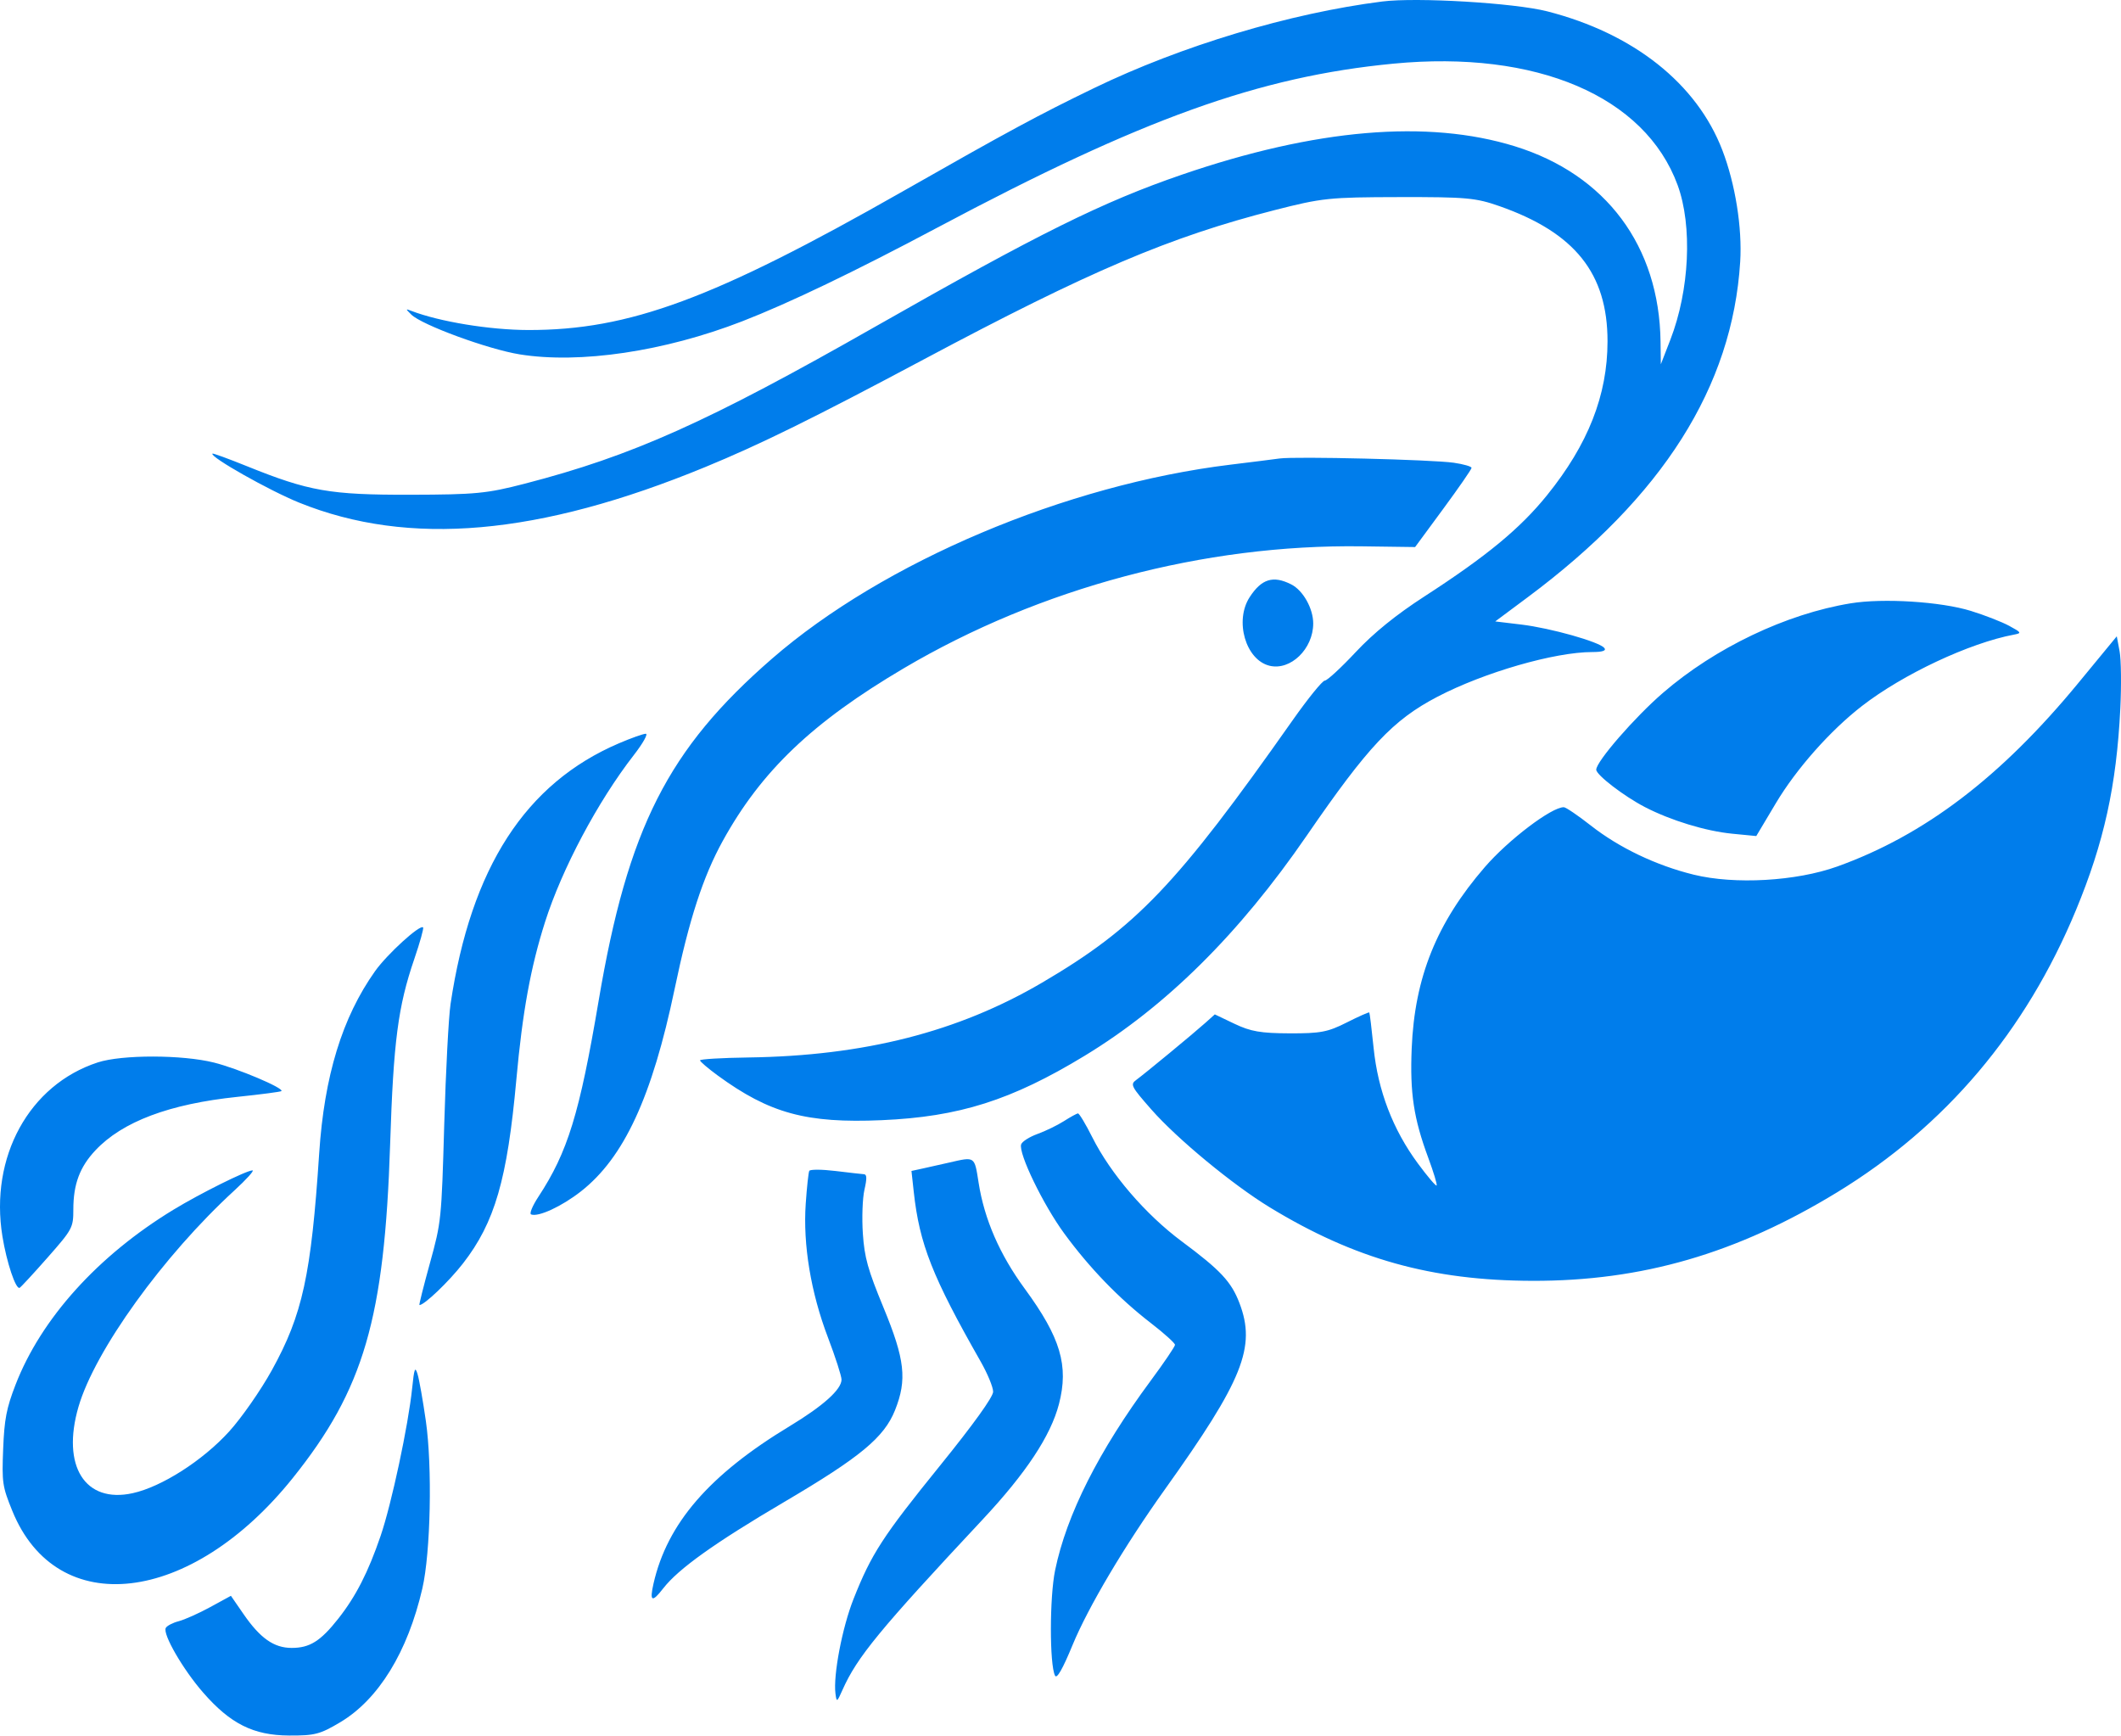
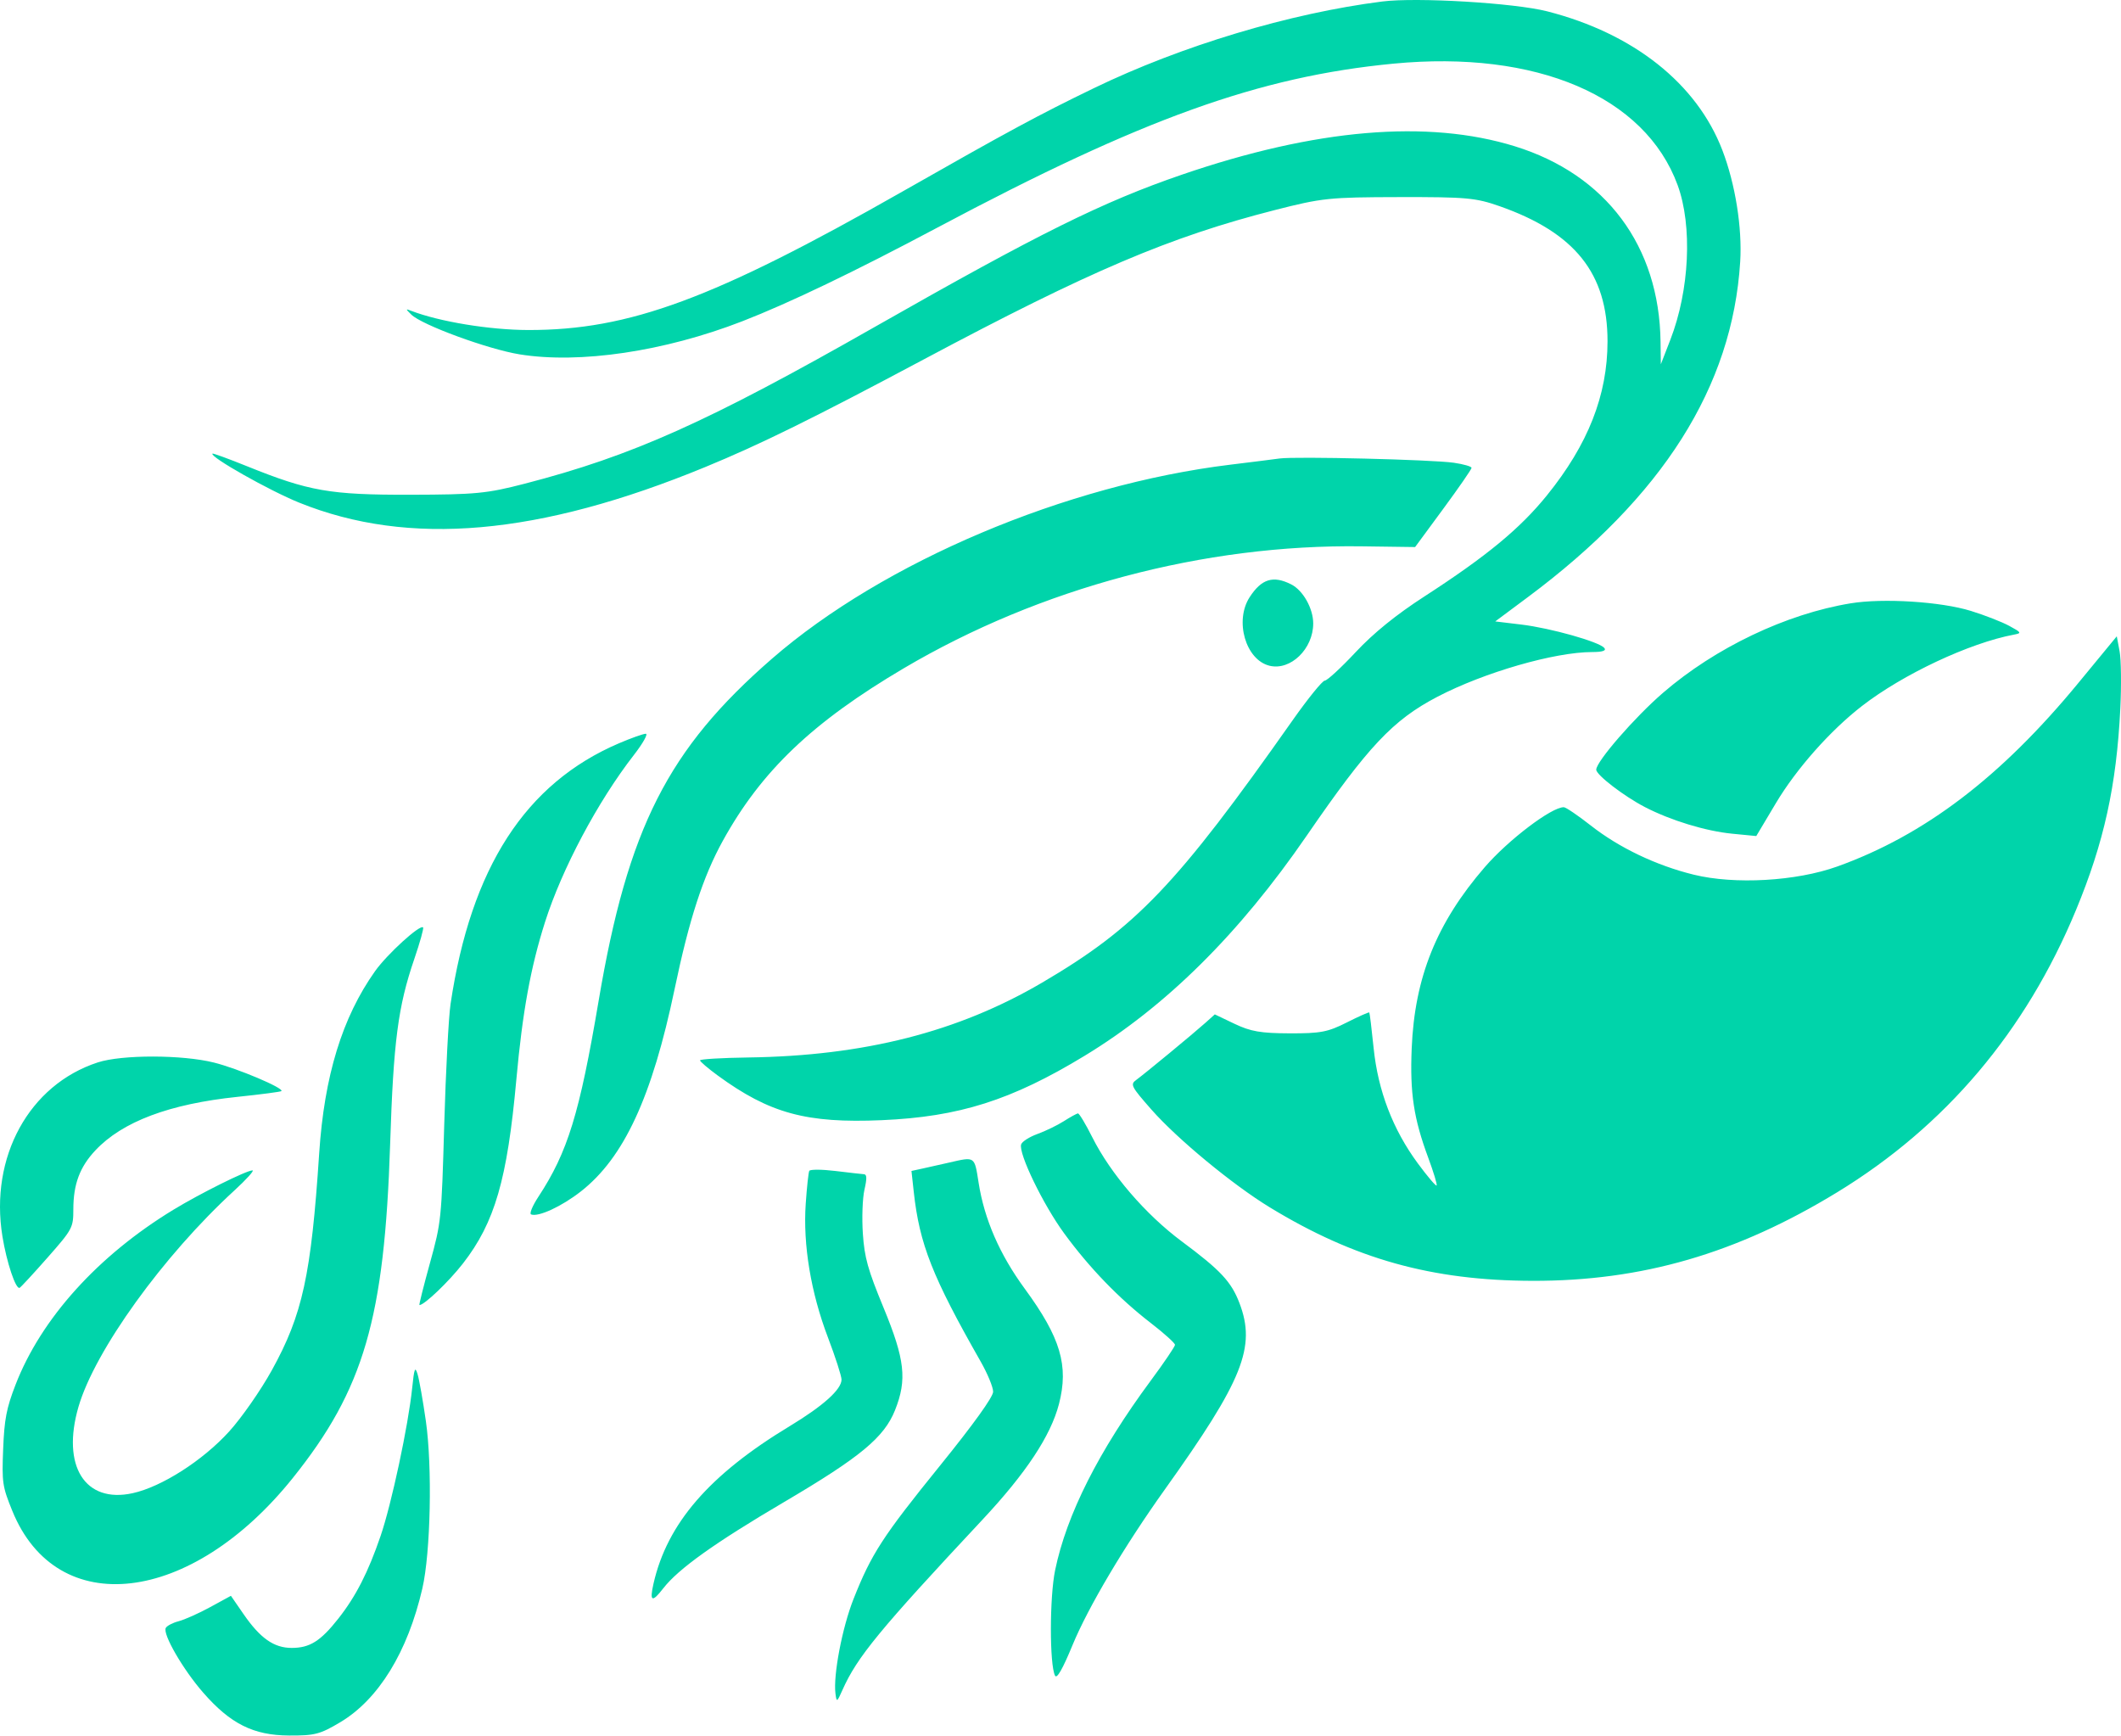
<svg xmlns="http://www.w3.org/2000/svg" width="550" height="450" viewBox="0 0 550 450" fill="none">
-   <path d="M106.869 359.994C107.41 354.75 107.631 354.176 108.283 356.313C108.709 357.705 109.675 363.17 110.432 368.459C112.133 380.352 111.666 402.564 109.521 411.863C105.718 428.344 98.165 440.64 88.195 446.573C82.973 449.681 81.606 450.034 74.939 449.997C65.719 449.947 59.746 446.958 52.676 438.859C47.462 432.886 42.16 423.727 42.981 422.114C43.266 421.555 44.773 420.766 46.329 420.361C47.886 419.955 51.571 418.307 54.518 416.698L59.878 413.771L63.148 418.509C67.477 424.781 71.027 427.276 75.632 427.281C80.322 427.286 83.12 425.531 87.719 419.698C92.284 413.908 95.457 407.703 98.698 398.234C101.527 389.967 105.877 369.611 106.869 359.994ZM246.175 301.427C252.885 299.885 252.679 299.742 253.765 306.663C255.253 316.154 259.224 325.272 265.737 334.156C275.025 346.826 277.183 354.104 274.6 364.051C272.463 372.278 266.081 381.93 254.802 393.994C228.023 422.633 222.247 429.657 218.458 438.192C217.032 441.401 216.941 441.448 216.645 439.117C216.038 434.35 218.396 422.01 221.33 414.594C225.952 402.913 228.899 398.368 243.719 380.064C252.388 369.358 257.532 362.204 257.532 360.857C257.532 359.676 256.08 356.161 254.307 353.047C241.782 331.065 238.431 322.574 236.953 309.075L236.354 303.61L239.299 302.97C240.919 302.618 244.012 301.923 246.175 301.427ZM279.53 288.697C279.855 288.672 281.526 291.451 283.243 294.874C288.003 304.366 297.056 314.897 306.459 321.884C316.499 329.343 319.287 332.326 321.402 337.861C325.76 349.261 322.344 357.795 302.051 386.202C291.581 400.86 282.178 416.712 278.124 426.54C275.555 432.772 274.054 435.395 273.585 434.477C272.142 431.648 272.153 414.152 273.604 407.13C276.582 392.719 284.893 376.247 298.41 357.968C301.854 353.312 304.68 349.143 304.691 348.7C304.703 348.26 301.86 345.699 298.377 343.01C290.14 336.65 282.539 328.782 275.973 319.823C270.503 312.358 264.059 299.045 264.794 296.727C265.025 295.998 266.926 294.782 269.018 294.026C271.11 293.27 274.198 291.771 275.88 290.697C277.562 289.622 279.204 288.723 279.53 288.697ZM209.853 303.591C210.063 303.179 213.113 303.191 216.629 303.617C220.144 304.044 223.48 304.423 224.043 304.459C224.802 304.508 224.832 305.546 224.157 308.493C223.658 310.677 223.474 315.795 223.749 319.869C224.168 326.066 225.042 329.198 229.096 339.017C234.665 352.506 235.252 357.728 232.086 365.652C229.266 372.708 223.083 377.827 203.364 389.432C185.352 400.033 175.898 406.784 171.978 411.849C169.067 415.609 168.399 415.282 169.46 410.617C173.009 395.006 183.909 382.398 204.752 369.797C213.474 364.524 218.217 360.265 218.217 357.706C218.217 356.793 216.628 351.865 214.685 346.758C210.259 335.118 208.202 322.727 208.935 312.105C209.229 307.835 209.642 304.005 209.853 303.591ZM97.258 251.811C100.405 247.378 108.974 239.578 109.714 240.473C109.916 240.717 108.889 244.395 107.434 248.645C103.208 260.977 102.03 269.994 101.168 296.625C99.702 341.881 94.351 360.241 75.927 383.225C49.536 416.148 14.762 420.218 3.188 391.74C0.621 385.423 0.475 384.445 0.82 375.704C1.124 367.999 1.674 365.139 4.013 359.085C10.647 341.911 25.384 325.573 44.99 313.653C51.93 309.432 63.927 303.467 65.475 303.466C66.014 303.466 63.892 305.817 60.758 308.692C42.338 325.582 24.593 350.203 20.356 364.748C15.889 380.086 22.02 389.876 34.394 387.165C41.913 385.517 52.558 378.718 59.401 371.19C62.632 367.636 67.628 360.47 70.503 355.263C78.457 340.86 80.686 330.642 82.769 299.039C84.092 278.96 88.742 263.804 97.258 251.811ZM167.451 190.252C168.121 190.239 166.727 192.731 164.352 195.786C155.015 207.801 145.734 225.251 141.334 239.071C137.594 250.817 135.487 262.392 133.896 279.908C131.545 305.818 128.301 316.995 120.057 327.594C116.392 332.306 110.026 338.39 108.761 338.39C108.606 338.39 109.828 333.509 111.477 327.542C114.425 316.87 114.485 316.29 115.195 291.567C115.592 277.747 116.33 263.677 116.836 260.301C122.128 224.948 136.252 203.095 160.516 192.719C163.66 191.375 166.781 190.265 167.451 190.252ZM25.352 275.469C31.604 273.43 47.255 273.449 55.475 275.505C61.626 277.044 73.63 282.114 72.981 282.9C72.826 283.085 67.705 283.758 61.6 284.395C43.918 286.239 31.743 290.822 24.744 298.265C20.684 302.584 19.017 307.043 19.017 313.585C19.017 318.32 18.795 318.734 12.348 326.055C8.679 330.219 5.414 333.756 5.091 333.912C4.09 334.394 1.724 327.322 0.628 320.576C-2.715 299.992 7.542 281.278 25.352 275.469ZM549.636 168.877C550.037 171.017 550.12 177.705 549.82 183.739C548.825 203.763 545.594 218.441 538.312 236.004C525.271 267.455 504.492 292 476.391 309.148C450.364 325.029 425.762 332.176 397.369 332.101C371.24 332.033 351.274 326.449 329.297 313.066C319.678 307.207 305.306 295.342 298.596 287.718C293.326 281.731 293.039 281.177 294.614 280.03C296.874 278.382 309.418 268.028 312.538 265.234L315.014 263.017L320.129 265.459C324.299 267.451 326.937 267.906 334.417 267.932C342.432 267.959 344.303 267.604 349.228 265.115C352.324 263.551 354.953 262.383 355.072 262.52C355.187 262.658 355.694 266.81 356.197 271.743C357.329 282.814 361.186 292.873 367.671 301.663C370.16 305.037 372.349 307.611 372.536 307.386C372.721 307.158 371.744 303.922 370.362 300.194C366.584 289.993 365.589 283.429 366.068 271.858C366.833 253.417 372.522 239.299 385.01 224.848C391.139 217.754 402.386 209.23 405.521 209.301C406.057 209.314 409.199 211.445 412.504 214.039C419.865 219.815 429.468 224.402 439.208 226.791C449.826 229.398 465.755 228.495 476.391 224.683C499.016 216.572 518.808 201.523 538.859 177.183L548.906 164.985L549.636 168.877ZM331.796 118.881C335.993 118.3 371.352 119.163 377.009 119.986C379.532 120.353 381.593 120.95 381.589 121.312C381.584 121.676 378.29 126.444 374.269 131.906L366.955 141.842L353.088 141.653C312.231 141.094 269.692 152.422 234.38 173.264C210.68 187.252 197.418 199.898 187.413 218.05C182.308 227.312 178.711 238.374 174.951 256.372C169.084 284.453 161.807 300.169 150.615 308.931C145.642 312.824 139.562 315.627 137.711 314.88C137.232 314.686 138.083 312.634 139.603 310.32C147.232 298.693 150.273 288.8 155.241 259.447C162.812 214.715 173.187 194.253 200.199 170.778C229.07 145.687 276.393 125.671 319.127 120.474C324.413 119.831 330.114 119.115 331.796 118.881ZM358.443 0.387C367.387 -0.746 392.69 0.762 401.194 2.936C423.596 8.661 440.009 21.671 446.633 38.956C449.988 47.71 451.804 59.087 451.252 67.89C449.221 100.307 431.183 128.777 396.147 154.861L387.73 161.127L394.492 161.94C402.097 162.853 414.697 166.406 416.021 168.009C416.601 168.711 415.553 169.065 412.9 169.065C403.12 169.065 384.869 174.333 372.755 180.652C361.207 186.676 354.766 193.519 338.837 216.687C321.346 242.128 302.369 260.934 281.25 273.756C262.276 285.278 248.717 289.579 228.638 290.447C209.118 291.291 199.571 288.688 186.108 278.855C183.586 277.011 181.523 275.247 181.524 274.934C181.526 274.62 187.172 274.284 194.07 274.188C224.093 273.766 248.427 267.57 270.201 254.8C294.614 240.483 305.107 229.498 335.168 186.79C339.162 181.115 342.928 176.472 343.534 176.472C344.142 176.47 347.744 173.151 351.54 169.095C356.185 164.131 362.015 159.406 369.364 154.652C385.493 144.215 394.165 137.061 401.139 128.437C411.815 115.237 416.843 102.455 416.85 88.501C416.858 70.906 408.401 60.322 388.847 53.457C382.671 51.29 380.234 51.069 362.812 51.104C344.641 51.14 342.875 51.325 330.485 54.49C303.309 61.435 282.505 70.288 239.486 93.218C210.973 108.417 197.153 115.224 182.858 121.108C139.695 138.872 106.054 141.82 77.586 130.33C69.865 127.214 54.386 118.468 55.084 117.616C55.204 117.471 59.227 118.938 64.024 120.875C80.115 127.374 85.554 128.325 106.385 128.28C123.36 128.241 126.221 127.965 136.091 125.409C164.001 118.18 183.449 109.467 226.954 84.701C269.411 60.532 285.968 52.325 306.459 45.295C341.142 33.396 370.189 30.921 392.83 37.934C416.448 45.252 430.281 63.805 430.598 88.593L430.673 94.455L433.136 88.106C438.124 75.243 438.908 58.559 435.021 47.976C426.565 24.948 398.43 12.937 361.308 16.506C326.525 19.85 296.183 30.758 243.117 58.992C221.584 70.448 204.605 78.598 192.443 83.316C172.297 91.13 150.362 94.39 134.78 91.886C126.561 90.565 109.345 84.245 106.644 81.557C105.137 80.058 105.138 80.02 106.664 80.607C113.988 83.418 126.995 85.549 136.975 85.57C163.135 85.624 185.079 77.507 233.943 49.705C261.56 33.992 269.35 29.786 283.63 22.873C306.36 11.871 334.453 3.428 358.443 0.387ZM479.886 156.435C488.345 155.046 503.296 155.991 511.086 158.404C514.665 159.513 519.136 161.256 521.019 162.279C524.208 164.009 524.293 164.165 522.259 164.546C510.715 166.714 493.468 174.811 482.814 183.067C474.594 189.436 465.822 199.34 460.507 208.251L455.422 216.776L449.191 216.169C442.333 215.501 433.252 212.734 426.557 209.269C421.127 206.459 413.923 200.927 413.922 199.567C413.922 197.456 423.91 185.962 431.235 179.641C444.798 167.938 463.162 159.179 479.886 156.435ZM324.053 154.832C327.137 150.083 330.153 149.156 334.824 151.519C337.897 153.074 340.532 157.755 340.532 161.656C340.532 168.25 334.658 173.938 329.212 172.619C323.014 171.117 320.07 160.966 324.053 154.832Z" fill="#007DEB" />
+   <path d="M106.869 359.994C107.41 354.75 107.631 354.176 108.283 356.313C108.709 357.705 109.675 363.17 110.432 368.459C112.133 380.352 111.666 402.564 109.521 411.863C105.718 428.344 98.165 440.64 88.195 446.573C82.973 449.681 81.606 450.034 74.939 449.997C65.719 449.947 59.746 446.958 52.676 438.859C47.462 432.886 42.16 423.727 42.981 422.114C43.266 421.555 44.773 420.766 46.329 420.361C47.886 419.955 51.571 418.307 54.518 416.698L59.878 413.771L63.148 418.509C67.477 424.781 71.027 427.276 75.632 427.281C80.322 427.286 83.12 425.531 87.719 419.698C92.284 413.908 95.457 407.703 98.698 398.234C101.527 389.967 105.877 369.611 106.869 359.994ZM246.175 301.427C252.885 299.885 252.679 299.742 253.765 306.663C255.253 316.154 259.224 325.272 265.737 334.156C275.025 346.826 277.183 354.104 274.6 364.051C272.463 372.278 266.081 381.93 254.802 393.994C228.023 422.633 222.247 429.657 218.458 438.192C217.032 441.401 216.941 441.448 216.645 439.117C216.038 434.35 218.396 422.01 221.33 414.594C225.952 402.913 228.899 398.368 243.719 380.064C252.388 369.358 257.532 362.204 257.532 360.857C257.532 359.676 256.08 356.161 254.307 353.047C241.782 331.065 238.431 322.574 236.953 309.075L236.354 303.61L239.299 302.97C240.919 302.618 244.012 301.923 246.175 301.427ZM279.53 288.697C279.855 288.672 281.526 291.451 283.243 294.874C288.003 304.366 297.056 314.897 306.459 321.884C316.499 329.343 319.287 332.326 321.402 337.861C325.76 349.261 322.344 357.795 302.051 386.202C291.581 400.86 282.178 416.712 278.124 426.54C275.555 432.772 274.054 435.395 273.585 434.477C272.142 431.648 272.153 414.152 273.604 407.13C276.582 392.719 284.893 376.247 298.41 357.968C301.854 353.312 304.68 349.143 304.691 348.7C304.703 348.26 301.86 345.699 298.377 343.01C290.14 336.65 282.539 328.782 275.973 319.823C270.503 312.358 264.059 299.045 264.794 296.727C265.025 295.998 266.926 294.782 269.018 294.026C271.11 293.27 274.198 291.771 275.88 290.697C277.562 289.622 279.204 288.723 279.53 288.697ZM209.853 303.591C210.063 303.179 213.113 303.191 216.629 303.617C220.144 304.044 223.48 304.423 224.043 304.459C224.802 304.508 224.832 305.546 224.157 308.493C223.658 310.677 223.474 315.795 223.749 319.869C224.168 326.066 225.042 329.198 229.096 339.017C234.665 352.506 235.252 357.728 232.086 365.652C229.266 372.708 223.083 377.827 203.364 389.432C185.352 400.033 175.898 406.784 171.978 411.849C169.067 415.609 168.399 415.282 169.46 410.617C173.009 395.006 183.909 382.398 204.752 369.797C213.474 364.524 218.217 360.265 218.217 357.706C218.217 356.793 216.628 351.865 214.685 346.758C210.259 335.118 208.202 322.727 208.935 312.105C209.229 307.835 209.642 304.005 209.853 303.591ZM97.258 251.811C100.405 247.378 108.974 239.578 109.714 240.473C109.916 240.717 108.889 244.395 107.434 248.645C103.208 260.977 102.03 269.994 101.168 296.625C99.702 341.881 94.351 360.241 75.927 383.225C49.536 416.148 14.762 420.218 3.188 391.74C0.621 385.423 0.475 384.445 0.82 375.704C1.124 367.999 1.674 365.139 4.013 359.085C10.647 341.911 25.384 325.573 44.99 313.653C51.93 309.432 63.927 303.467 65.475 303.466C66.014 303.466 63.892 305.817 60.758 308.692C42.338 325.582 24.593 350.203 20.356 364.748C15.889 380.086 22.02 389.876 34.394 387.165C41.913 385.517 52.558 378.718 59.401 371.19C62.632 367.636 67.628 360.47 70.503 355.263C78.457 340.86 80.686 330.642 82.769 299.039C84.092 278.96 88.742 263.804 97.258 251.811ZM167.451 190.252C168.121 190.239 166.727 192.731 164.352 195.786C155.015 207.801 145.734 225.251 141.334 239.071C137.594 250.817 135.487 262.392 133.896 279.908C131.545 305.818 128.301 316.995 120.057 327.594C116.392 332.306 110.026 338.39 108.761 338.39C108.606 338.39 109.828 333.509 111.477 327.542C114.425 316.87 114.485 316.29 115.195 291.567C115.592 277.747 116.33 263.677 116.836 260.301C122.128 224.948 136.252 203.095 160.516 192.719C163.66 191.375 166.781 190.265 167.451 190.252ZM25.352 275.469C31.604 273.43 47.255 273.449 55.475 275.505C61.626 277.044 73.63 282.114 72.981 282.9C72.826 283.085 67.705 283.758 61.6 284.395C43.918 286.239 31.743 290.822 24.744 298.265C20.684 302.584 19.017 307.043 19.017 313.585C19.017 318.32 18.795 318.734 12.348 326.055C8.679 330.219 5.414 333.756 5.091 333.912C4.09 334.394 1.724 327.322 0.628 320.576C-2.715 299.992 7.542 281.278 25.352 275.469ZM549.636 168.877C550.037 171.017 550.12 177.705 549.82 183.739C548.825 203.763 545.594 218.441 538.312 236.004C525.271 267.455 504.492 292 476.391 309.148C450.364 325.029 425.762 332.176 397.369 332.101C371.24 332.033 351.274 326.449 329.297 313.066C319.678 307.207 305.306 295.342 298.596 287.718C293.326 281.731 293.039 281.177 294.614 280.03C296.874 278.382 309.418 268.028 312.538 265.234L315.014 263.017L320.129 265.459C324.299 267.451 326.937 267.906 334.417 267.932C342.432 267.959 344.303 267.604 349.228 265.115C352.324 263.551 354.953 262.383 355.072 262.52C355.187 262.658 355.694 266.81 356.197 271.743C357.329 282.814 361.186 292.873 367.671 301.663C370.16 305.037 372.349 307.611 372.536 307.386C372.721 307.158 371.744 303.922 370.362 300.194C366.584 289.993 365.589 283.429 366.068 271.858C366.833 253.417 372.522 239.299 385.01 224.848C391.139 217.754 402.386 209.23 405.521 209.301C406.057 209.314 409.199 211.445 412.504 214.039C419.865 219.815 429.468 224.402 439.208 226.791C449.826 229.398 465.755 228.495 476.391 224.683C499.016 216.572 518.808 201.523 538.859 177.183L548.906 164.985L549.636 168.877ZM331.796 118.881C335.993 118.3 371.352 119.163 377.009 119.986C379.532 120.353 381.593 120.95 381.589 121.312C381.584 121.676 378.29 126.444 374.269 131.906L366.955 141.842L353.088 141.653C312.231 141.094 269.692 152.422 234.38 173.264C210.68 187.252 197.418 199.898 187.413 218.05C182.308 227.312 178.711 238.374 174.951 256.372C169.084 284.453 161.807 300.169 150.615 308.931C145.642 312.824 139.562 315.627 137.711 314.88C137.232 314.686 138.083 312.634 139.603 310.32C147.232 298.693 150.273 288.8 155.241 259.447C162.812 214.715 173.187 194.253 200.199 170.778C229.07 145.687 276.393 125.671 319.127 120.474C324.413 119.831 330.114 119.115 331.796 118.881ZM358.443 0.387C367.387 -0.746 392.69 0.762 401.194 2.936C423.596 8.661 440.009 21.671 446.633 38.956C449.988 47.71 451.804 59.087 451.252 67.89C449.221 100.307 431.183 128.777 396.147 154.861L387.73 161.127L394.492 161.94C402.097 162.853 414.697 166.406 416.021 168.009C416.601 168.711 415.553 169.065 412.9 169.065C403.12 169.065 384.869 174.333 372.755 180.652C361.207 186.676 354.766 193.519 338.837 216.687C321.346 242.128 302.369 260.934 281.25 273.756C262.276 285.278 248.717 289.579 228.638 290.447C209.118 291.291 199.571 288.688 186.108 278.855C183.586 277.011 181.523 275.247 181.524 274.934C181.526 274.62 187.172 274.284 194.07 274.188C224.093 273.766 248.427 267.57 270.201 254.8C294.614 240.483 305.107 229.498 335.168 186.79C339.162 181.115 342.928 176.472 343.534 176.472C344.142 176.47 347.744 173.151 351.54 169.095C356.185 164.131 362.015 159.406 369.364 154.652C385.493 144.215 394.165 137.061 401.139 128.437C411.815 115.237 416.843 102.455 416.85 88.501C416.858 70.906 408.401 60.322 388.847 53.457C382.671 51.29 380.234 51.069 362.812 51.104C344.641 51.14 342.875 51.325 330.485 54.49C303.309 61.435 282.505 70.288 239.486 93.218C210.973 108.417 197.153 115.224 182.858 121.108C139.695 138.872 106.054 141.82 77.586 130.33C69.865 127.214 54.386 118.468 55.084 117.616C55.204 117.471 59.227 118.938 64.024 120.875C80.115 127.374 85.554 128.325 106.385 128.28C123.36 128.241 126.221 127.965 136.091 125.409C164.001 118.18 183.449 109.467 226.954 84.701C269.411 60.532 285.968 52.325 306.459 45.295C341.142 33.396 370.189 30.921 392.83 37.934C416.448 45.252 430.281 63.805 430.598 88.593L430.673 94.455L433.136 88.106C438.124 75.243 438.908 58.559 435.021 47.976C426.565 24.948 398.43 12.937 361.308 16.506C326.525 19.85 296.183 30.758 243.117 58.992C221.584 70.448 204.605 78.598 192.443 83.316C172.297 91.13 150.362 94.39 134.78 91.886C126.561 90.565 109.345 84.245 106.644 81.557C105.137 80.058 105.138 80.02 106.664 80.607C113.988 83.418 126.995 85.549 136.975 85.57C163.135 85.624 185.079 77.507 233.943 49.705C261.56 33.992 269.35 29.786 283.63 22.873C306.36 11.871 334.453 3.428 358.443 0.387ZM479.886 156.435C488.345 155.046 503.296 155.991 511.086 158.404C514.665 159.513 519.136 161.256 521.019 162.279C524.208 164.009 524.293 164.165 522.259 164.546C510.715 166.714 493.468 174.811 482.814 183.067C474.594 189.436 465.822 199.34 460.507 208.251L455.422 216.776L449.191 216.169C442.333 215.501 433.252 212.734 426.557 209.269C421.127 206.459 413.923 200.927 413.922 199.567C413.922 197.456 423.91 185.962 431.235 179.641C444.798 167.938 463.162 159.179 479.886 156.435ZM324.053 154.832C327.137 150.083 330.153 149.156 334.824 151.519C337.897 153.074 340.532 157.755 340.532 161.656C340.532 168.25 334.658 173.938 329.212 172.619C323.014 171.117 320.07 160.966 324.053 154.832Z" fill="#00d4aa" />
</svg>
